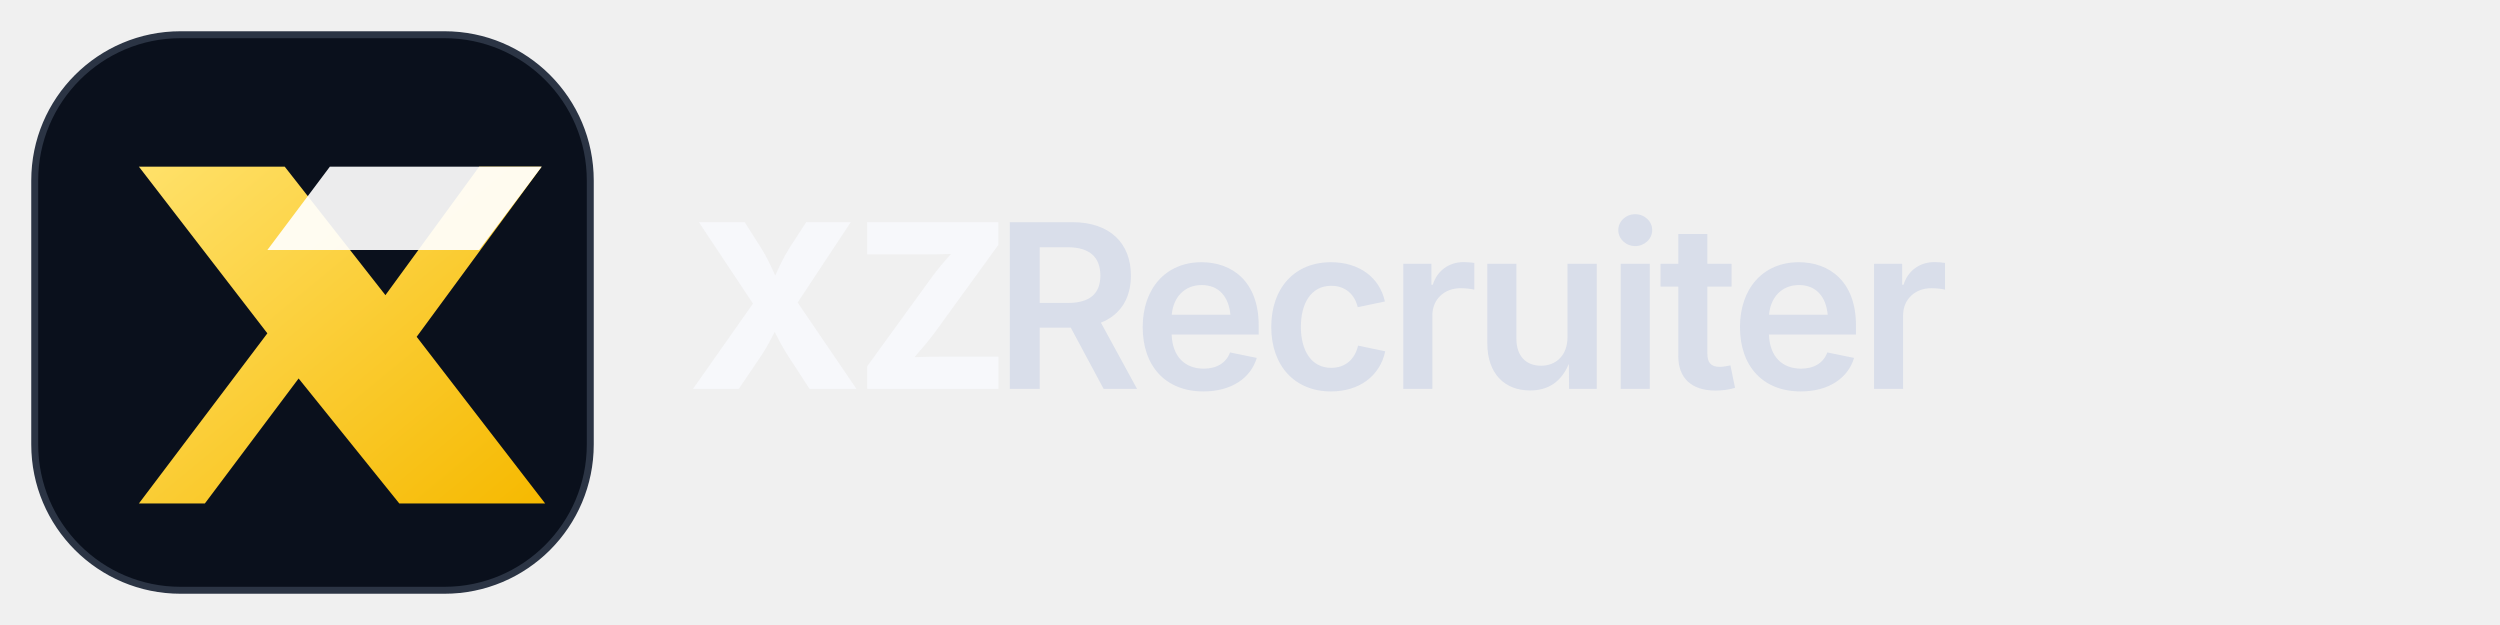
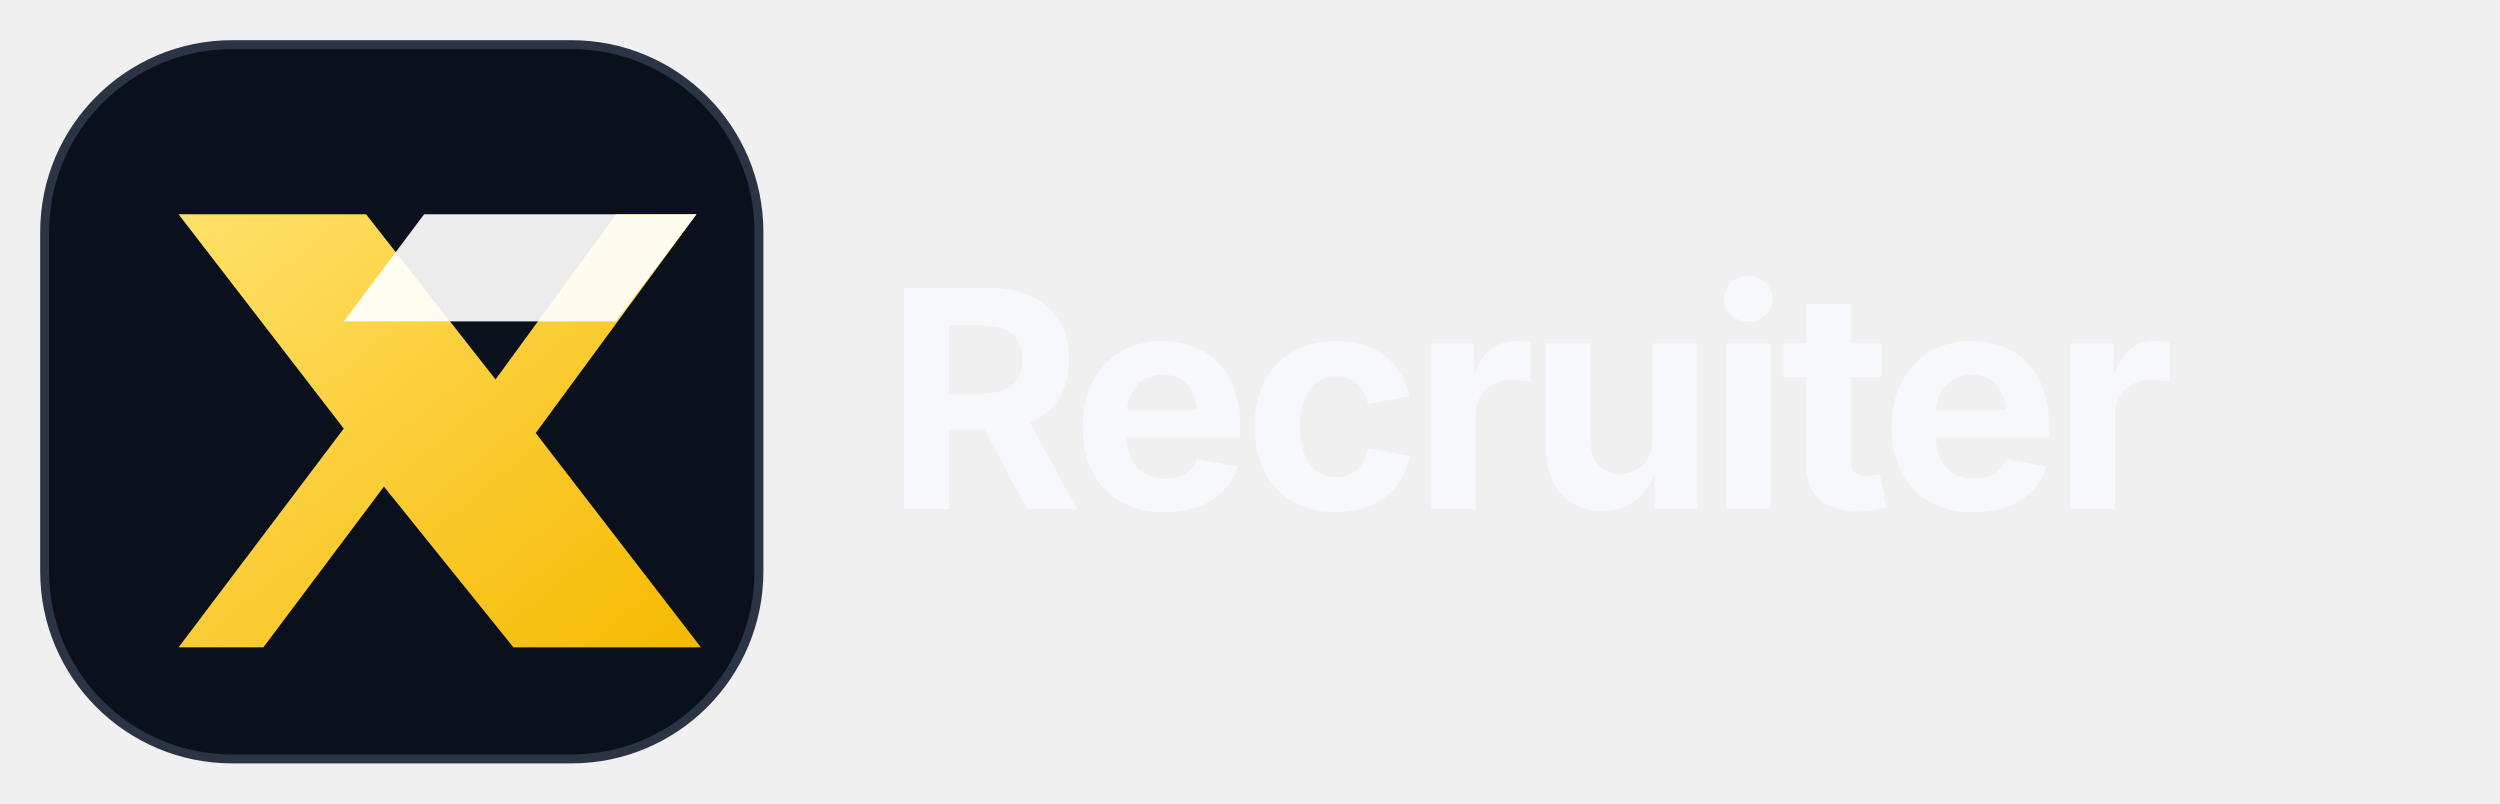
- <svg xmlns="http://www.w3.org/2000/svg" viewBox="0 0 720 180" role="img" aria-labelledby="t d">
+ <svg xmlns="http://www.w3.org/2000/svg" viewBox="0 0 560 180" role="img" aria-labelledby="t d">
  <defs>
    <linearGradient id="g" x1="0" y1="0" x2="1" y2="1">
      <stop stop-color="#ffe16a" />
      <stop offset="1" stop-color="#f6b900" />
    </linearGradient>
  </defs>
  <rect x="10" y="10" width="160" height="160" rx="42" fill="#0a101c" stroke="#2b3444" stroke-width="2" />
  <path d="M40 48h42l29 37 27-37h18l-36 49 37 48h-42l-29-36-27 36H40l37-49z" fill="url(#g)" />
  <path d="M95 48h61l-18 24H77z" fill="#fff" opacity=".92" />
-   <text x="198" y="112" font-family="Inter,Arial,sans-serif" font-size="66" font-weight="760" letter-spacing="-2" fill="#f7f8fb">XZ</text>
-   <text x="286" y="112" font-family="Inter,Arial,sans-serif" font-size="66" font-weight="620" letter-spacing="-2" fill="#d9deea">Recruiter</text>
+   <text x="198" y="114" font-family="Inter,Arial,sans-serif" font-size="68" font-weight="700" letter-spacing="-2" fill="#f7f8fb">Recruiter</text>
</svg>
